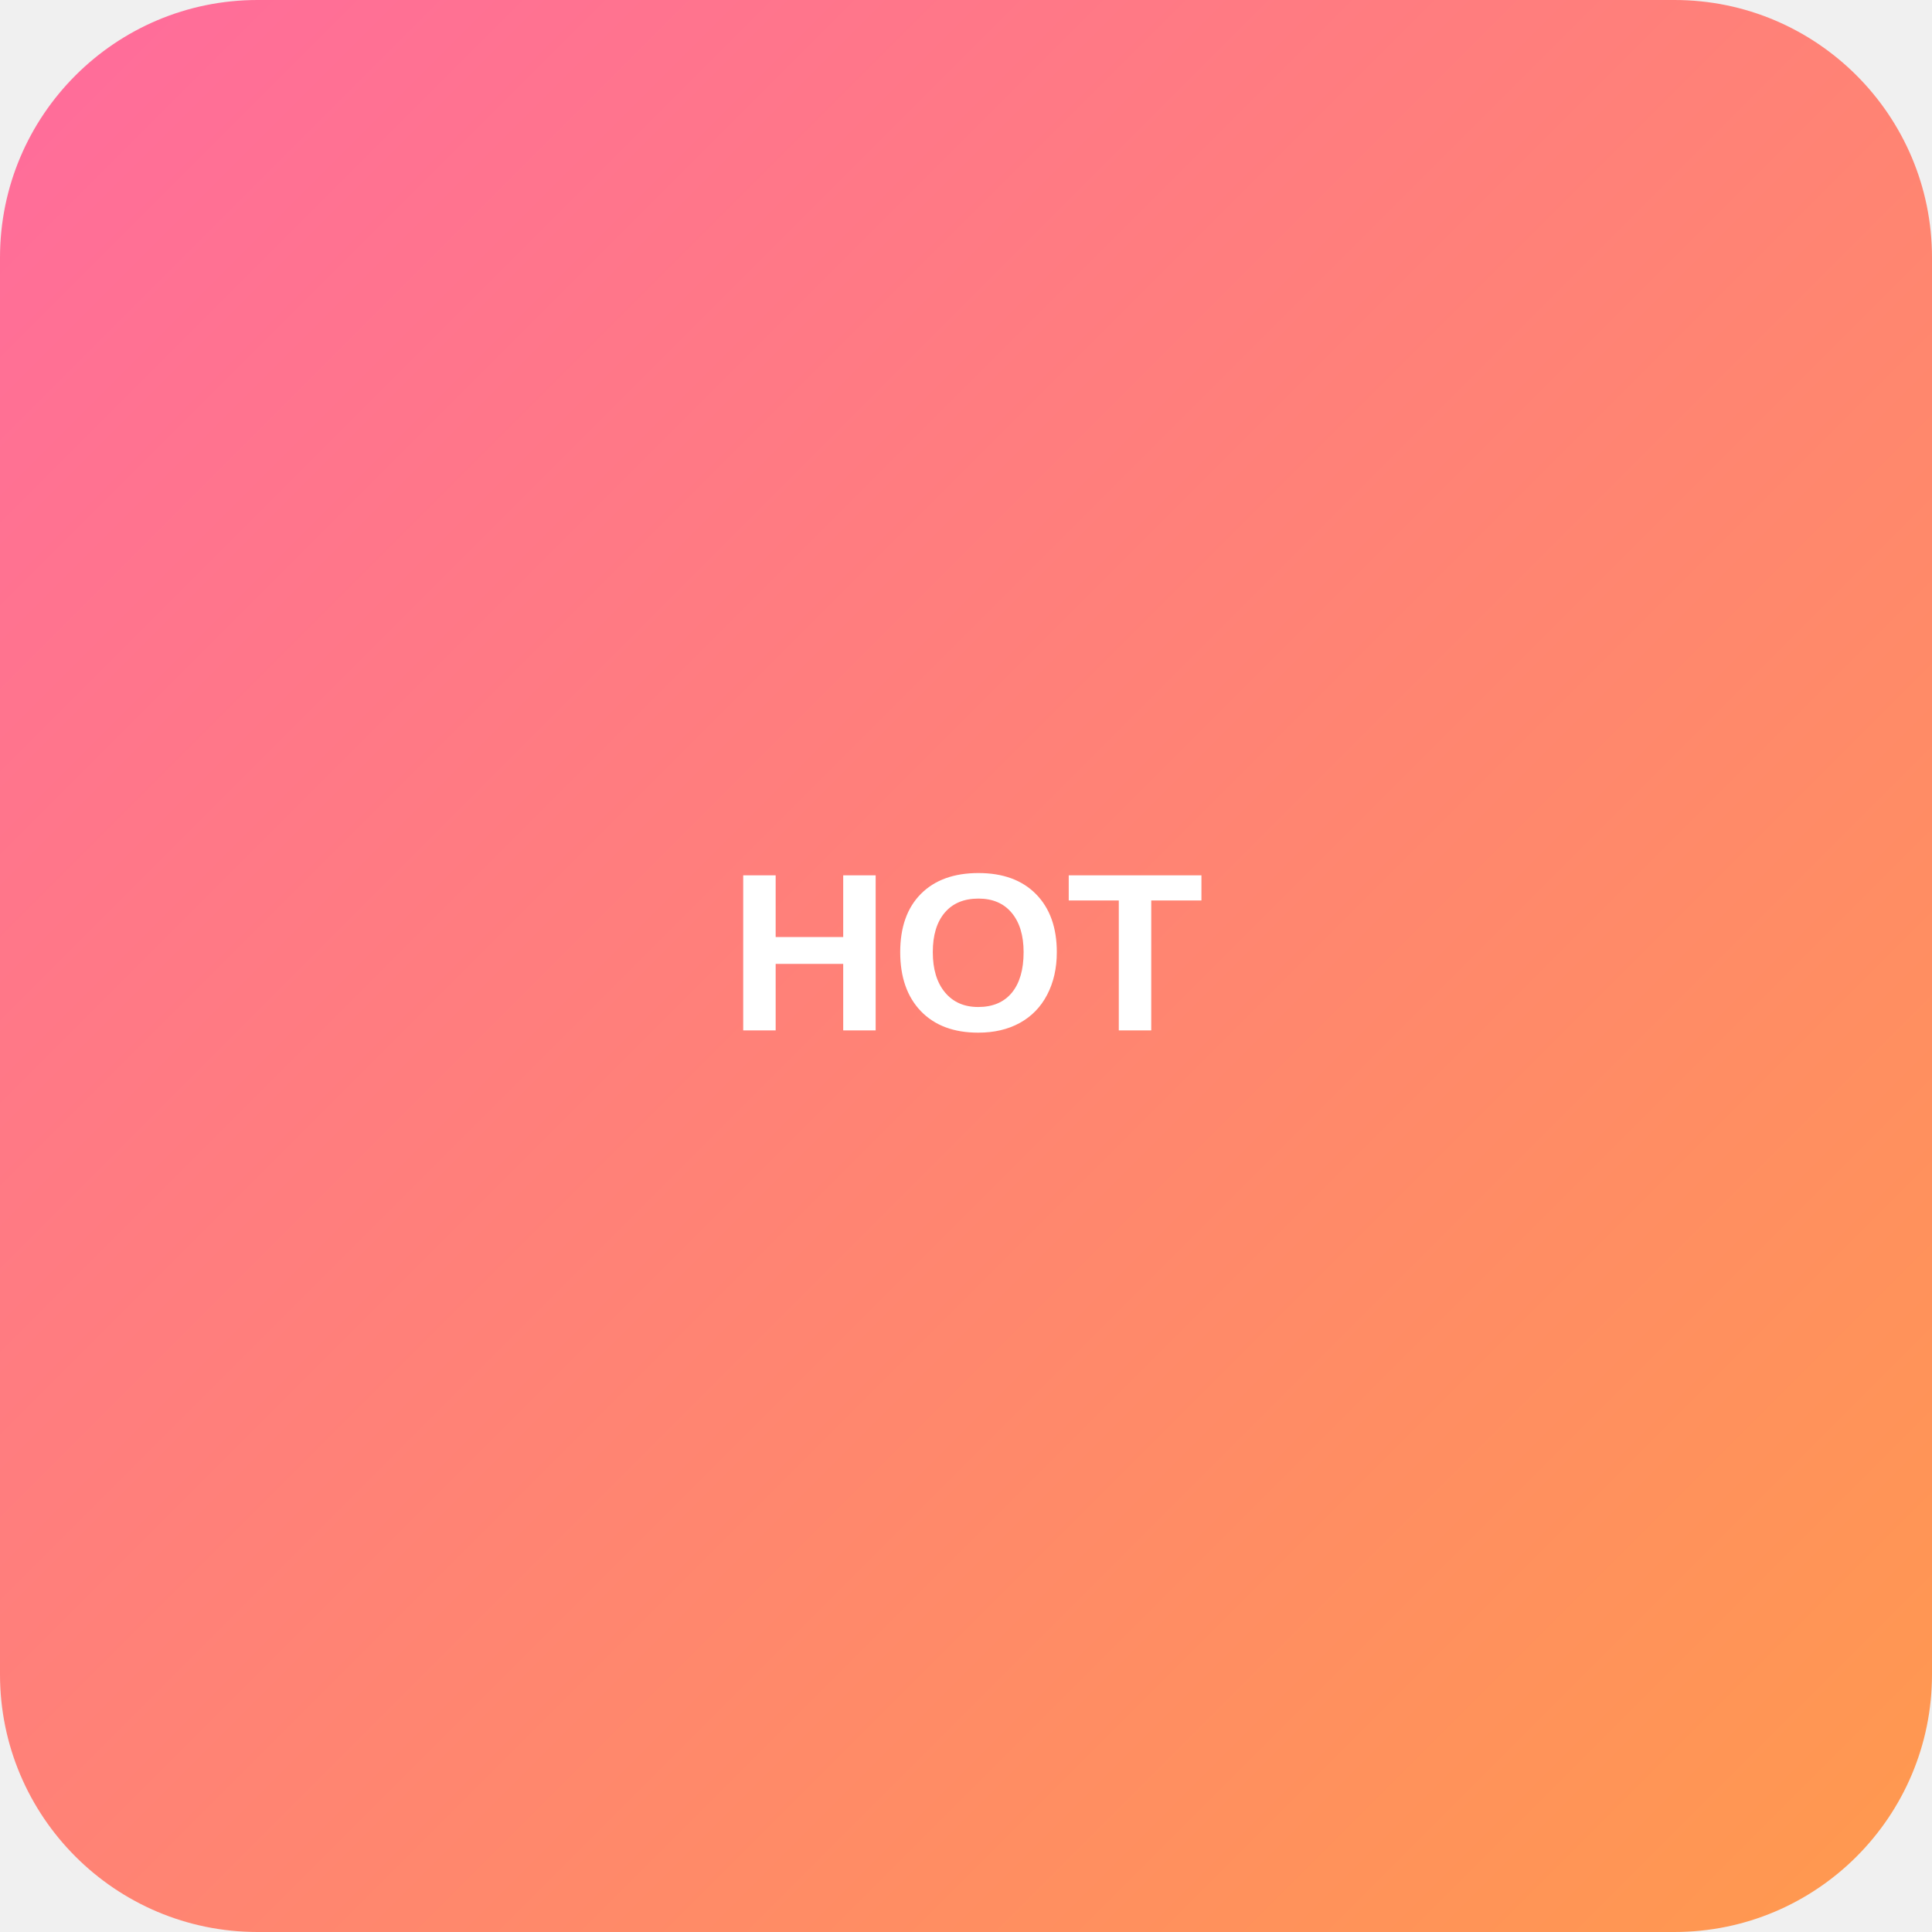
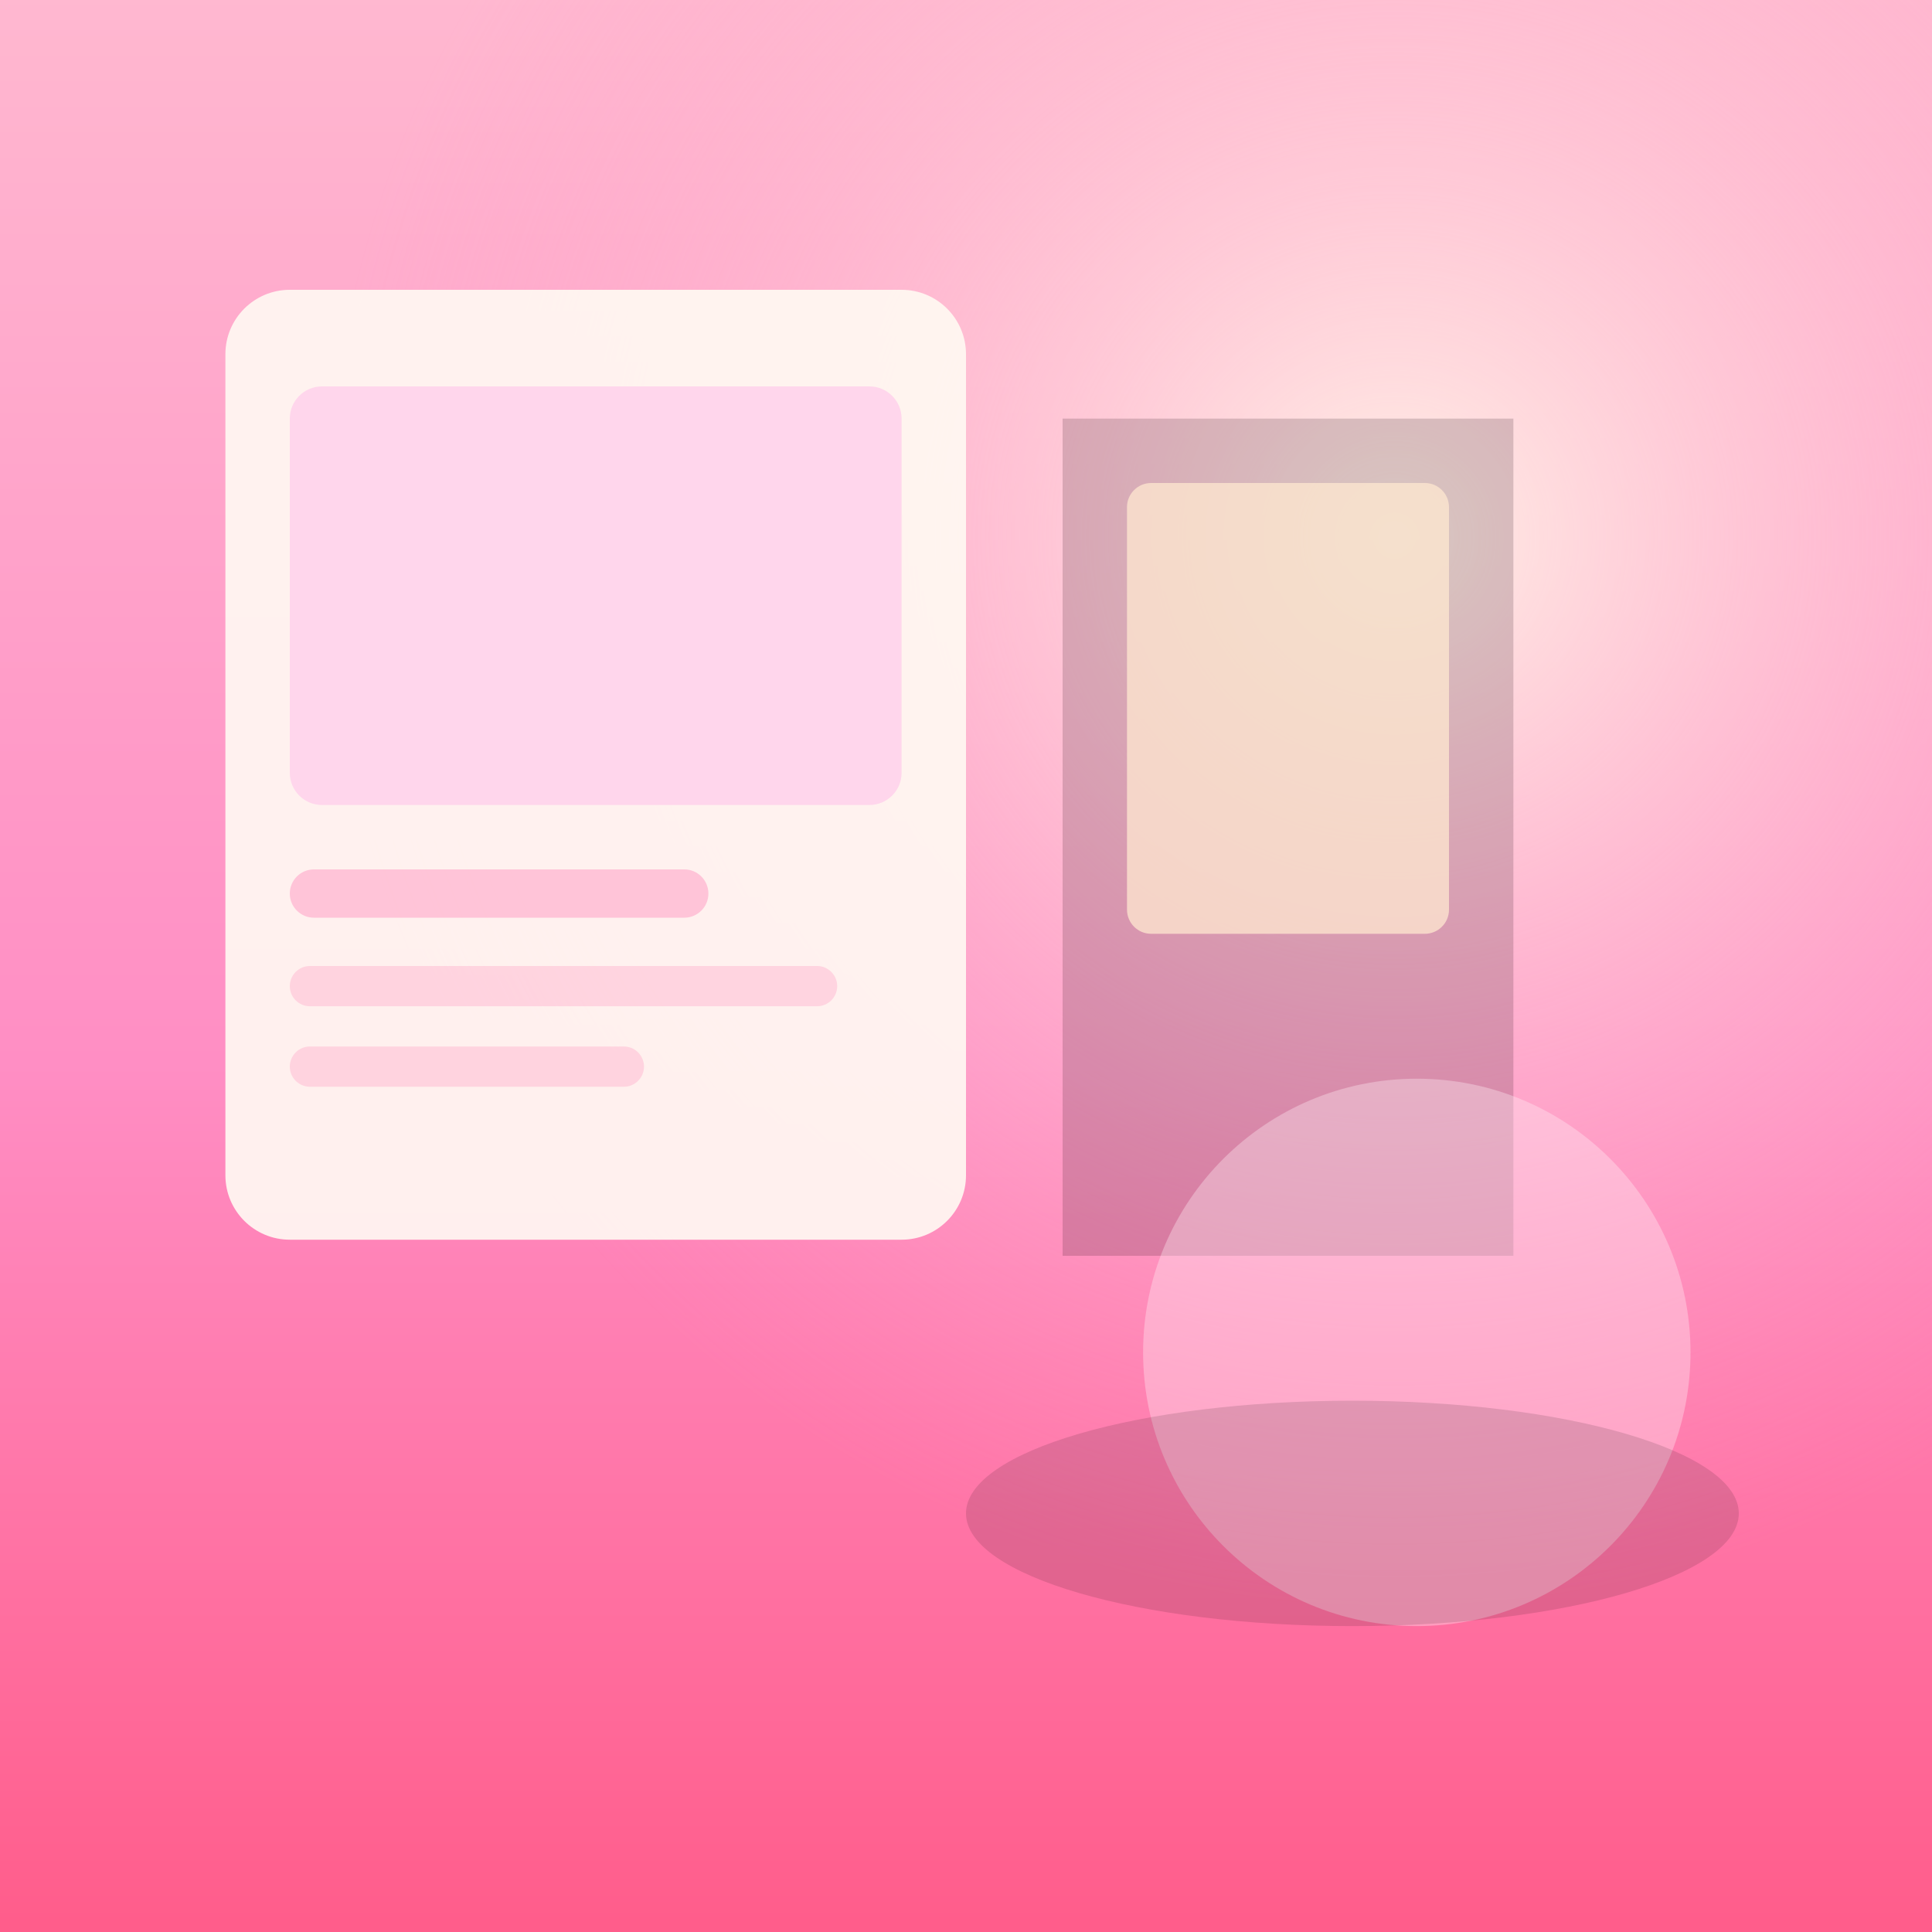
- <svg xmlns="http://www.w3.org/2000/svg" width="240" height="240" viewBox="0 0 240 240">
+ <svg xmlns="http://www.w3.org/2000/svg" viewBox="0 0 240 240">
  <defs>
-     <linearGradient id="g" x1="0" y1="0" x2="1" y2="1">
-       <stop offset="0%" stop-color="#FF6B9D" />
-       <stop offset="100%" stop-color="#FF9A4D" />
+     <linearGradient id="sky" x1="0" y1="0" x2="0" y2="1">
+       <stop offset="0%" stop-color="#FFB8D0" />
+       <stop offset="55%" stop-color="#FF8EC4" />
+       <stop offset="100%" stop-color="#FF5C8A" />
    </linearGradient>
+     <radialGradient id="glow" cx="0.72" cy="0.28" r="0.55">
+       <stop offset="0%" stop-color="#FFF5E8" stop-opacity="0.95" />
+       <stop offset="100%" stop-color="#FF9EC4" stop-opacity="0" />
+     </radialGradient>
  </defs>
-   <rect width="240" height="240" rx="32" fill="url(#g)" />
-   <text x="120" y="128" text-anchor="middle" fill="white" font-size="28" font-family="Arial,sans-serif" font-weight="700">HOT</text>
+   <rect width="240" height="240" fill="url(#sky)" />
+   <rect width="240" height="240" fill="url(#glow)" />
+   <rect x="28" y="36" width="92" height="118" rx="8" fill="#FFF8F2" fill-opacity="0.92" />
+   <rect x="36" y="48" width="76" height="52" rx="4" fill="#FFD6EC" />
+   <rect x="36" y="108" width="52" height="6" rx="3" fill="#FF9EC4" fill-opacity="0.55" />
+   <rect x="36" y="120" width="68" height="5" rx="2.5" fill="#FF9EC4" fill-opacity="0.35" />
+   <rect x="36" y="130" width="44" height="5" rx="2.5" fill="#FF9EC4" fill-opacity="0.35" />
+   <path d="M132 52h56v104H132z" fill="#2A1520" fill-opacity="0.18" />
+   <rect x="140" y="60" width="40" height="56" rx="3" fill="#FFE8D0" fill-opacity="0.75" />
+   <circle cx="176" cy="168" r="34" fill="#FFF0F5" fill-opacity="0.35" />
+   <ellipse cx="168" cy="188" rx="48" ry="14" fill="#000" fill-opacity="0.12" />
</svg>
